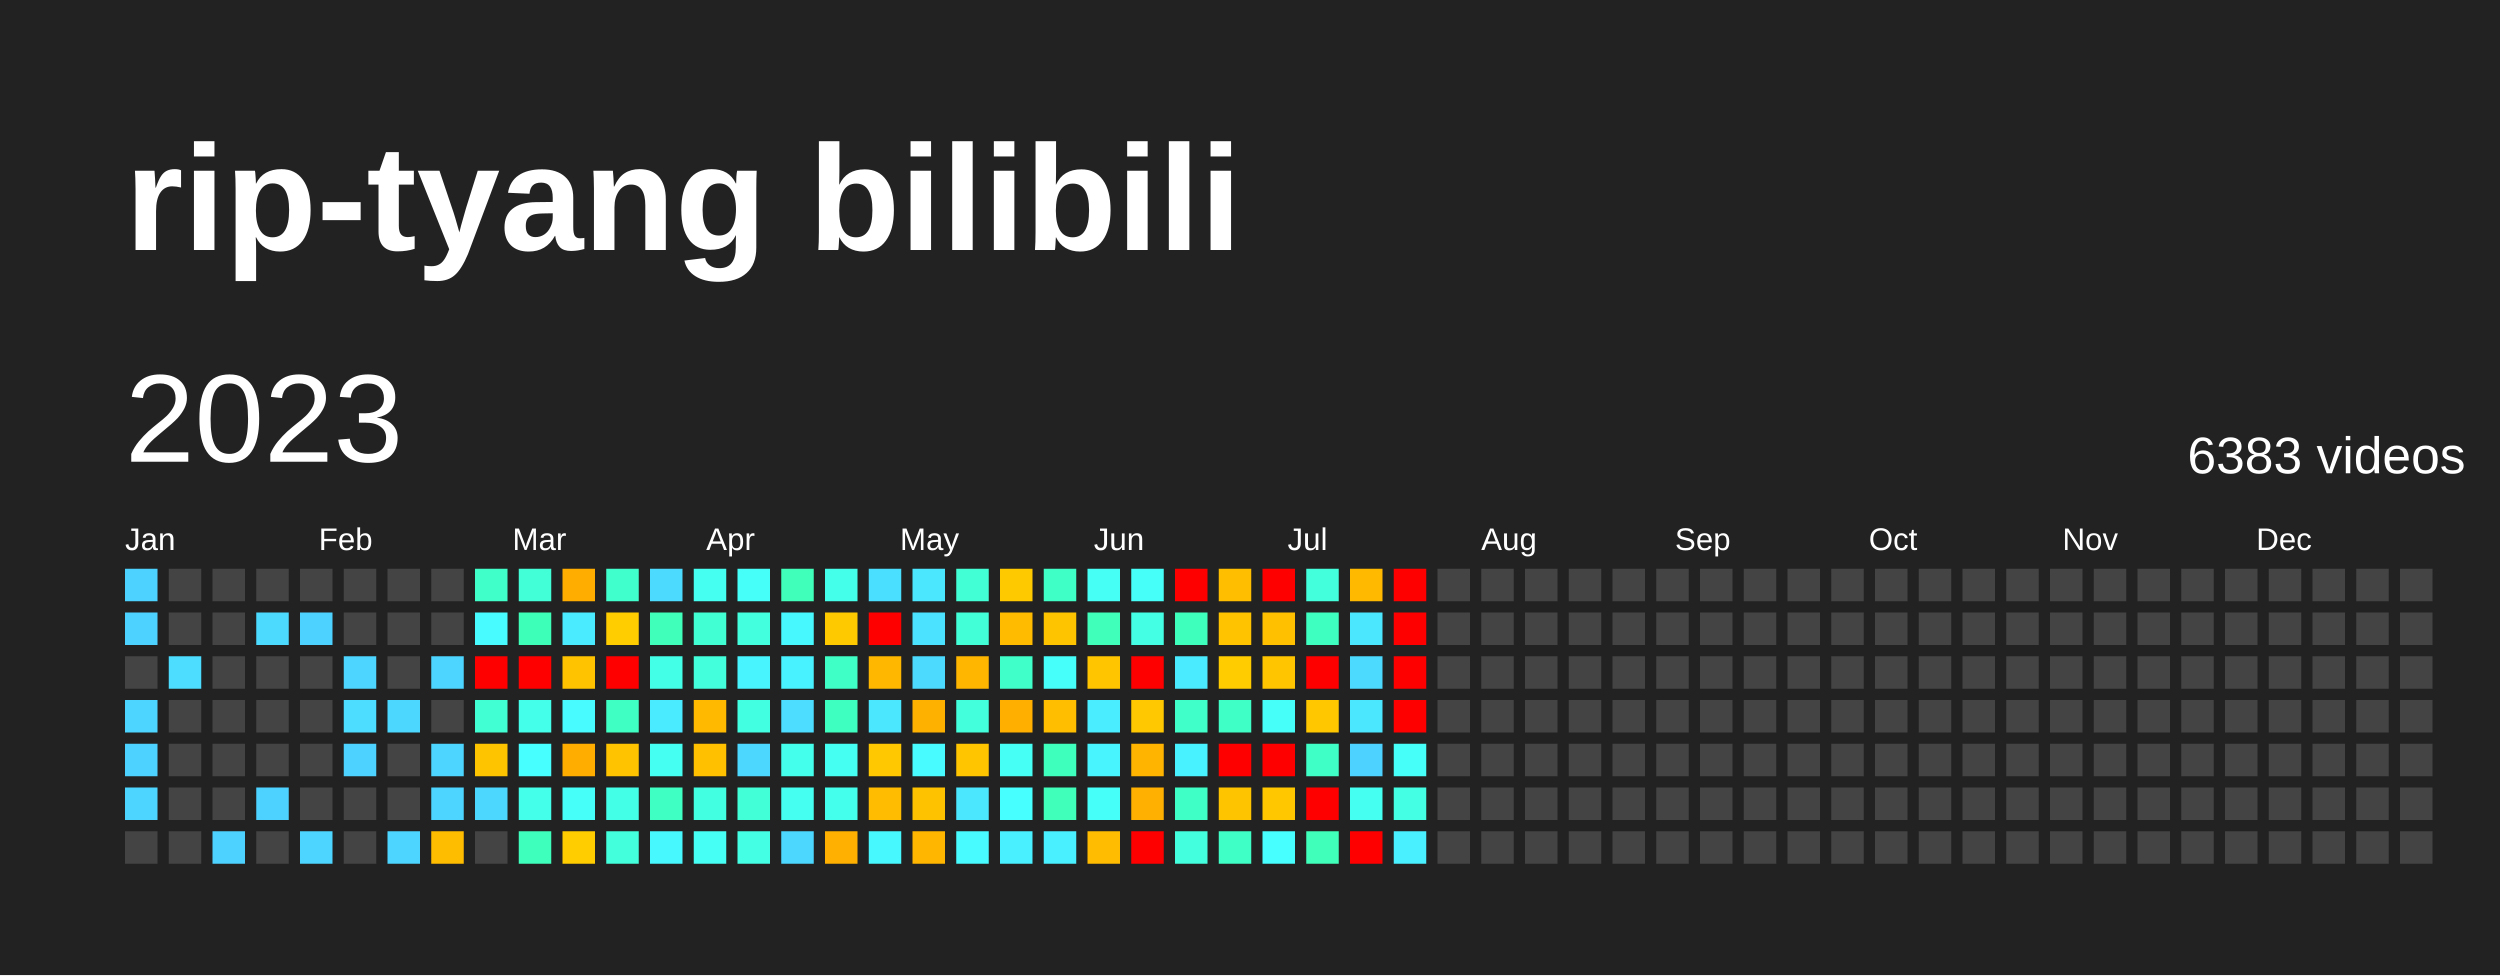
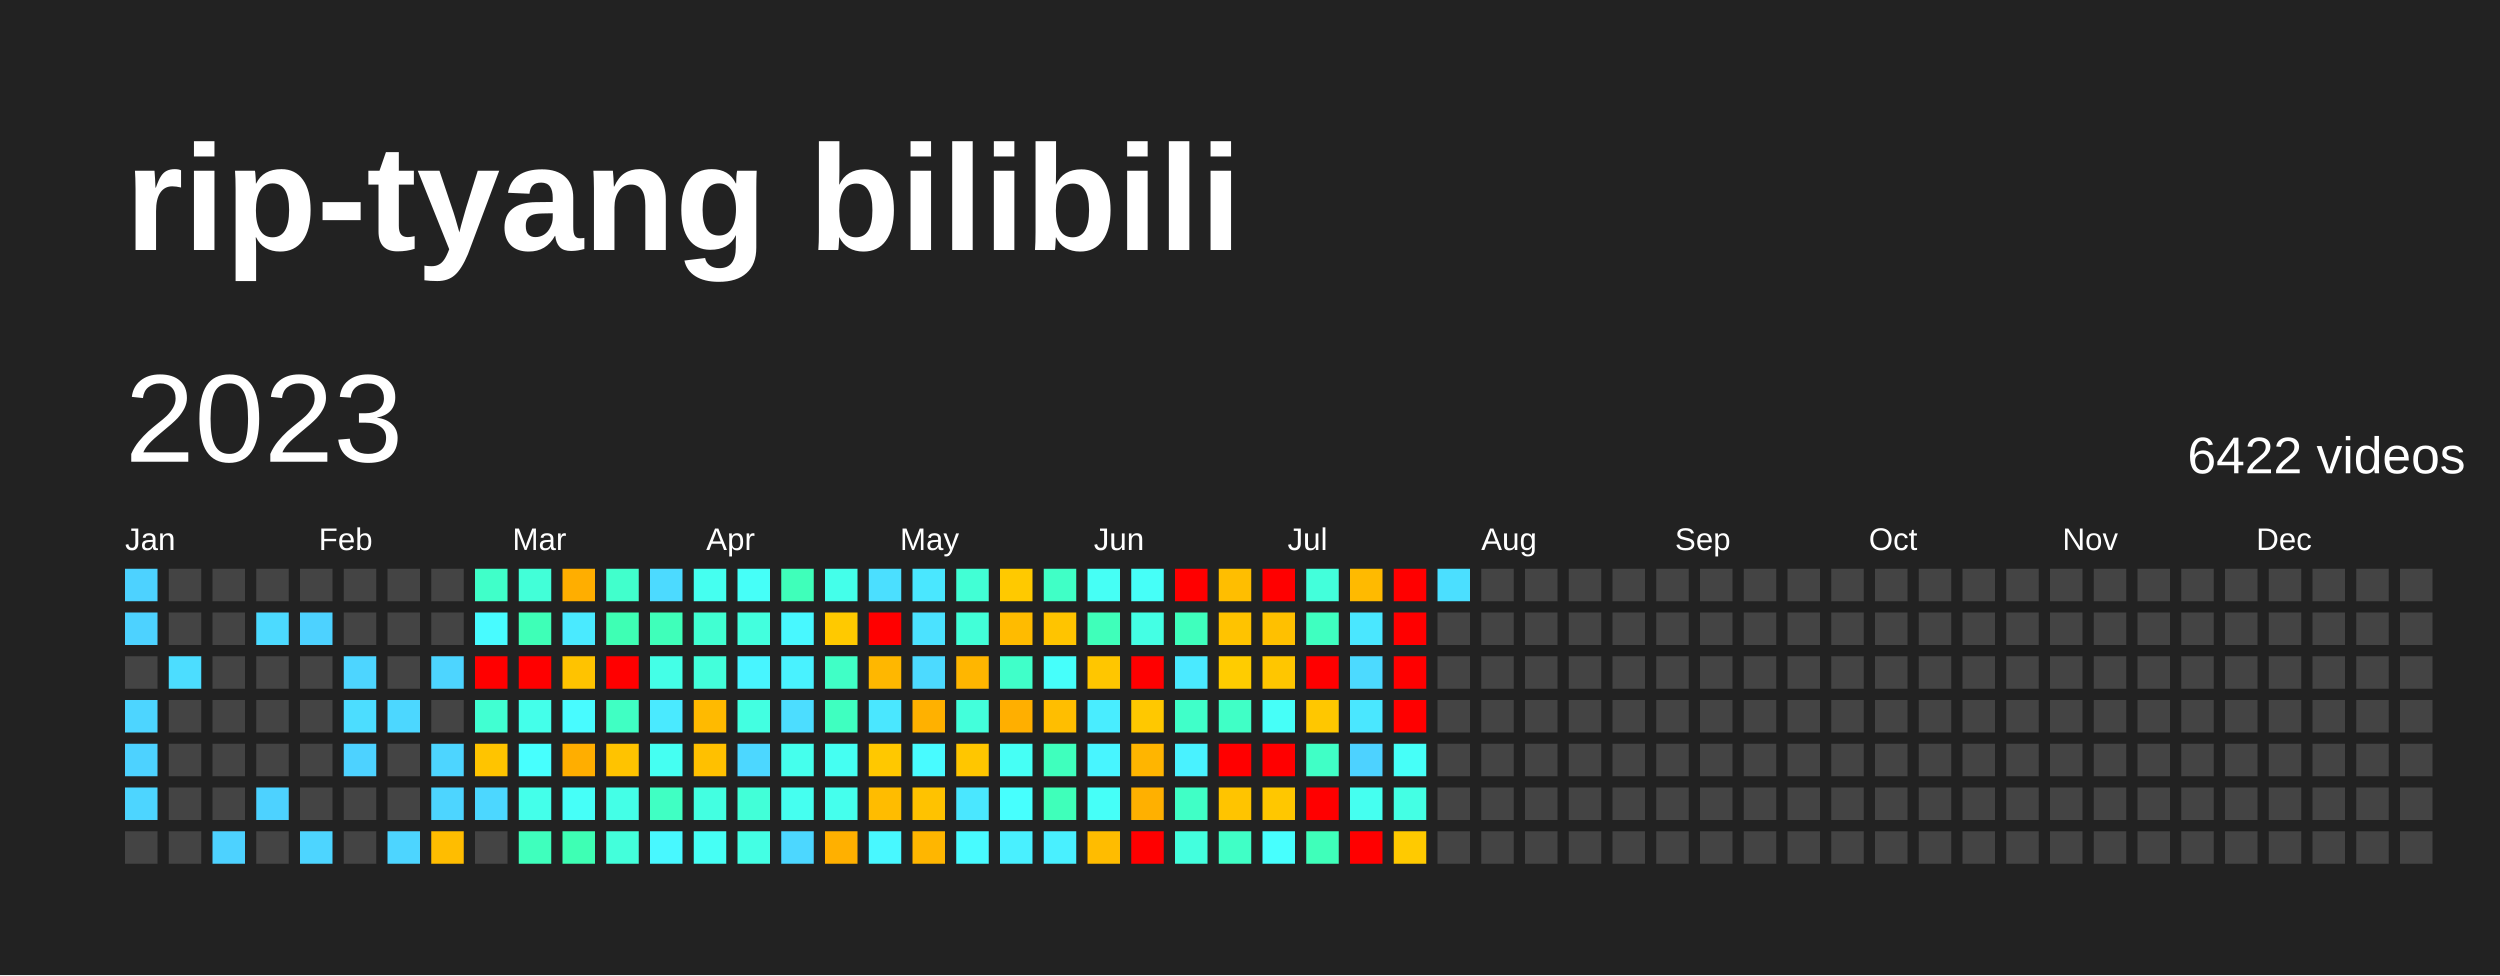
<svg xmlns="http://www.w3.org/2000/svg" baseProfile="full" height="78mm" version="1.1" viewBox="0,0,200,78" width="200mm">
  <defs />
  <rect fill="#222222" height="78" width="200" x="0" y="0" />
  <text fill="#FFFFFF" style="font-size:12px; font-family:Arial; font-weight:bold;" x="10" y="20">rip-tyang bilibili</text>
  <text dominant-baseline="hanging" fill="#FFFFFF" style="font-size:10.0px; font-family:Arial;" x="10" y="30">2023</text>
-   <text dominant-baseline="hanging" fill="#FFFFFF" style="font-size:4.125px; font-family:Arial;" x="175" y="35">6383 videos</text>
+   <text dominant-baseline="hanging" fill="#FFFFFF" style="font-size:4.125px; font-family:Arial;" x="175" y="35">6422 videos</text>
  <text fill="#FFFFFF" style="font-size:2.5px; font-family:Arial" x="10.0" y="44">Jan</text>
  <text fill="#FFFFFF" style="font-size:2.5px; font-family:Arial" x="25.5" y="44">Feb</text>
  <text fill="#FFFFFF" style="font-size:2.5px; font-family:Arial" x="41.0" y="44">Mar</text>
  <text fill="#FFFFFF" style="font-size:2.5px; font-family:Arial" x="56.5" y="44">Apr</text>
  <text fill="#FFFFFF" style="font-size:2.5px; font-family:Arial" x="72.0" y="44">May</text>
  <text fill="#FFFFFF" style="font-size:2.5px; font-family:Arial" x="87.5" y="44">Jun</text>
  <text fill="#FFFFFF" style="font-size:2.5px; font-family:Arial" x="103.0" y="44">Jul</text>
  <text fill="#FFFFFF" style="font-size:2.5px; font-family:Arial" x="118.5" y="44">Aug</text>
  <text fill="#FFFFFF" style="font-size:2.5px; font-family:Arial" x="134.0" y="44">Sep</text>
  <text fill="#FFFFFF" style="font-size:2.5px; font-family:Arial" x="149.5" y="44">Oct</text>
  <text fill="#FFFFFF" style="font-size:2.5px; font-family:Arial" x="165.0" y="44">Nov</text>
  <text fill="#FFFFFF" style="font-size:2.5px; font-family:Arial" x="180.5" y="44">Dec</text>
  <rect fill="#4dd2ff" height="2.6" width="2.6" x="10.0" y="45.5" />
  <rect fill="#4dd2ff" height="2.6" width="2.6" x="10.0" y="49.0" />
  <rect fill="#444444" height="2.6" width="2.6" x="10.0" y="52.5" />
  <rect fill="#4dd5ff" height="2.6" width="2.6" x="10.0" y="56.0" />
  <rect fill="#4dd2ff" height="2.6" width="2.6" x="10.0" y="59.5" />
  <rect fill="#4dd5ff" height="2.6" width="2.6" x="10.0" y="63.0" />
  <rect fill="#444444" height="2.6" width="2.6" x="10.0" y="66.5" />
  <rect fill="#444444" height="2.6" width="2.6" x="13.5" y="45.5" />
  <rect fill="#444444" height="2.6" width="2.6" x="13.5" y="49.0" />
  <rect fill="#4cddff" height="2.6" width="2.6" x="13.5" y="52.5" />
  <rect fill="#444444" height="2.6" width="2.6" x="13.5" y="56.0" />
  <rect fill="#444444" height="2.6" width="2.6" x="13.5" y="59.5" />
  <rect fill="#444444" height="2.6" width="2.6" x="13.5" y="63.0" />
  <rect fill="#444444" height="2.6" width="2.6" x="13.5" y="66.5" />
  <rect fill="#444444" height="2.6" width="2.6" x="17.0" y="45.5" />
  <rect fill="#444444" height="2.6" width="2.6" x="17.0" y="49.0" />
  <rect fill="#444444" height="2.6" width="2.6" x="17.0" y="52.5" />
  <rect fill="#444444" height="2.6" width="2.6" x="17.0" y="56.0" />
  <rect fill="#444444" height="2.6" width="2.6" x="17.0" y="59.5" />
  <rect fill="#444444" height="2.6" width="2.6" x="17.0" y="63.0" />
  <rect fill="#4dd2ff" height="2.6" width="2.6" x="17.0" y="66.5" />
  <rect fill="#444444" height="2.6" width="2.6" x="20.5" y="45.5" />
  <rect fill="#4cdaff" height="2.6" width="2.6" x="20.5" y="49.0" />
  <rect fill="#444444" height="2.6" width="2.6" x="20.5" y="52.5" />
  <rect fill="#444444" height="2.6" width="2.6" x="20.5" y="56.0" />
  <rect fill="#444444" height="2.6" width="2.6" x="20.5" y="59.5" />
  <rect fill="#4dd2ff" height="2.6" width="2.6" x="20.5" y="63.0" />
  <rect fill="#444444" height="2.6" width="2.6" x="20.5" y="66.5" />
  <rect fill="#444444" height="2.6" width="2.6" x="24.0" y="45.5" />
  <rect fill="#4dd2ff" height="2.6" width="2.6" x="24.0" y="49.0" />
  <rect fill="#444444" height="2.6" width="2.6" x="24.0" y="52.5" />
  <rect fill="#444444" height="2.6" width="2.6" x="24.0" y="56.0" />
  <rect fill="#444444" height="2.6" width="2.6" x="24.0" y="59.5" />
  <rect fill="#444444" height="2.6" width="2.6" x="24.0" y="63.0" />
  <rect fill="#4dd5ff" height="2.6" width="2.6" x="24.0" y="66.5" />
  <rect fill="#444444" height="2.6" width="2.6" x="27.5" y="45.5" />
  <rect fill="#444444" height="2.6" width="2.6" x="27.5" y="49.0" />
  <rect fill="#4dd5ff" height="2.6" width="2.6" x="27.5" y="52.5" />
  <rect fill="#4cddff" height="2.6" width="2.6" x="27.5" y="56.0" />
  <rect fill="#4dd2ff" height="2.6" width="2.6" x="27.5" y="59.5" />
  <rect fill="#444444" height="2.6" width="2.6" x="27.5" y="63.0" />
  <rect fill="#444444" height="2.6" width="2.6" x="27.5" y="66.5" />
  <rect fill="#444444" height="2.6" width="2.6" x="31.0" y="45.5" />
  <rect fill="#444444" height="2.6" width="2.6" x="31.0" y="49.0" />
  <rect fill="#444444" height="2.6" width="2.6" x="31.0" y="52.5" />
  <rect fill="#4cd7ff" height="2.6" width="2.6" x="31.0" y="56.0" />
  <rect fill="#444444" height="2.6" width="2.6" x="31.0" y="59.5" />
  <rect fill="#444444" height="2.6" width="2.6" x="31.0" y="63.0" />
  <rect fill="#4dd5ff" height="2.6" width="2.6" x="31.0" y="66.5" />
  <rect fill="#444444" height="2.6" width="2.6" x="34.5" y="45.5" />
  <rect fill="#444444" height="2.6" width="2.6" x="34.5" y="49.0" />
  <rect fill="#4dd5ff" height="2.6" width="2.6" x="34.5" y="52.5" />
  <rect fill="#444444" height="2.6" width="2.6" x="34.5" y="56.0" />
  <rect fill="#4dd5ff" height="2.6" width="2.6" x="34.5" y="59.5" />
  <rect fill="#4dd5ff" height="2.6" width="2.6" x="34.5" y="63.0" />
  <rect fill="#ffbd00" height="2.6" width="2.6" x="34.5" y="66.5" />
  <rect fill="#40ffc9" height="2.6" width="2.6" x="38.0" y="45.5" />
  <rect fill="#48fbff" height="2.6" width="2.6" x="38.0" y="49.0" />
  <rect fill="red" height="2.6" width="2.6" x="38.0" y="52.5" />
  <rect fill="#41ffd2" height="2.6" width="2.6" x="38.0" y="56.0" />
  <rect fill="#ffc400" height="2.6" width="2.6" x="38.0" y="59.5" />
  <rect fill="#4cd7ff" height="2.6" width="2.6" x="38.0" y="63.0" />
  <rect fill="#444444" height="2.6" width="2.6" x="38.0" y="66.5" />
  <rect fill="#42ffd8" height="2.6" width="2.6" x="41.5" y="45.5" />
  <rect fill="#3effb7" height="2.6" width="2.6" x="41.5" y="49.0" />
  <rect fill="red" height="2.6" width="2.6" x="41.5" y="52.5" />
  <rect fill="#44ffea" height="2.6" width="2.6" x="41.5" y="56.0" />
  <rect fill="#47fffe" height="2.6" width="2.6" x="41.5" y="59.5" />
  <rect fill="#44ffea" height="2.6" width="2.6" x="41.5" y="63.0" />
  <rect fill="#3fffbd" height="2.6" width="2.6" x="41.5" y="66.5" />
  <rect fill="#ffae00" height="2.6" width="2.6" x="45.0" y="45.5" />
  <rect fill="#4aeaff" height="2.6" width="2.6" x="45.0" y="49.0" />
  <rect fill="#ffc300" height="2.6" width="2.6" x="45.0" y="52.5" />
  <rect fill="#48fbff" height="2.6" width="2.6" x="45.0" y="56.0" />
  <rect fill="#ffae00" height="2.6" width="2.6" x="45.0" y="59.5" />
  <rect fill="#46fff8" height="2.6" width="2.6" x="45.0" y="63.0" />
-   <rect fill="#ffcd00" height="2.6" width="2.6" x="45.0" y="66.5" />
+   <rect fill="#3effb4" height="2.6" width="2.6" x="45.0" y="66.5" />
  <rect fill="#41ffcc" height="2.6" width="2.6" x="48.5" y="45.5" />
-   <rect fill="#ffcd00" height="2.6" width="2.6" x="48.5" y="49.0" />
+   <rect fill="#3effb4" height="2.6" width="2.6" x="48.5" y="49.0" />
  <rect fill="red" height="2.6" width="2.6" x="48.5" y="52.5" />
  <rect fill="#40ffc3" height="2.6" width="2.6" x="48.5" y="56.0" />
  <rect fill="#ffc300" height="2.6" width="2.6" x="48.5" y="59.5" />
  <rect fill="#44ffe7" height="2.6" width="2.6" x="48.5" y="63.0" />
  <rect fill="#43ffdb" height="2.6" width="2.6" x="48.5" y="66.5" />
  <rect fill="#4cdaff" height="2.6" width="2.6" x="52.0" y="45.5" />
  <rect fill="#3fffba" height="2.6" width="2.6" x="52.0" y="49.0" />
  <rect fill="#44ffe7" height="2.6" width="2.6" x="52.0" y="52.5" />
  <rect fill="#4aeaff" height="2.6" width="2.6" x="52.0" y="56.0" />
  <rect fill="#45fff2" height="2.6" width="2.6" x="52.0" y="59.5" />
  <rect fill="#40ffc3" height="2.6" width="2.6" x="52.0" y="63.0" />
  <rect fill="#48f8ff" height="2.6" width="2.6" x="52.0" y="66.5" />
  <rect fill="#45fff0" height="2.6" width="2.6" x="55.5" y="45.5" />
  <rect fill="#41ffd2" height="2.6" width="2.6" x="55.5" y="49.0" />
  <rect fill="#43ffdb" height="2.6" width="2.6" x="55.5" y="52.5" />
  <rect fill="#ffba00" height="2.6" width="2.6" x="55.5" y="56.0" />
  <rect fill="#ffc000" height="2.6" width="2.6" x="55.5" y="59.5" />
  <rect fill="#43ffe1" height="2.6" width="2.6" x="55.5" y="63.0" />
  <rect fill="#46fff5" height="2.6" width="2.6" x="55.5" y="66.5" />
  <rect fill="#46fff8" height="2.6" width="2.6" x="59.0" y="45.5" />
  <rect fill="#43ffde" height="2.6" width="2.6" x="59.0" y="49.0" />
  <rect fill="#48f5ff" height="2.6" width="2.6" x="59.0" y="52.5" />
  <rect fill="#43ffe1" height="2.6" width="2.6" x="59.0" y="56.0" />
  <rect fill="#4cd7ff" height="2.6" width="2.6" x="59.0" y="59.5" />
  <rect fill="#42ffd8" height="2.6" width="2.6" x="59.0" y="63.0" />
  <rect fill="#44ffe4" height="2.6" width="2.6" x="59.0" y="66.5" />
  <rect fill="#3fffba" height="2.6" width="2.6" x="62.5" y="45.5" />
  <rect fill="#48f8ff" height="2.6" width="2.6" x="62.5" y="49.0" />
  <rect fill="#49f2ff" height="2.6" width="2.6" x="62.5" y="52.5" />
  <rect fill="#4cddff" height="2.6" width="2.6" x="62.5" y="56.0" />
  <rect fill="#45ffed" height="2.6" width="2.6" x="62.5" y="59.5" />
  <rect fill="#45fff0" height="2.6" width="2.6" x="62.5" y="63.0" />
  <rect fill="#4cd7ff" height="2.6" width="2.6" x="62.5" y="66.5" />
  <rect fill="#44ffea" height="2.6" width="2.6" x="66.0" y="45.5" />
  <rect fill="#ffc900" height="2.6" width="2.6" x="66.0" y="49.0" />
  <rect fill="#40ffc6" height="2.6" width="2.6" x="66.0" y="52.5" />
  <rect fill="#3fffc0" height="2.6" width="2.6" x="66.0" y="56.0" />
  <rect fill="#45fff2" height="2.6" width="2.6" x="66.0" y="59.5" />
  <rect fill="#45ffed" height="2.6" width="2.6" x="66.0" y="63.0" />
  <rect fill="#ffb000" height="2.6" width="2.6" x="66.0" y="66.5" />
  <rect fill="#4bdfff" height="2.6" width="2.6" x="69.5" y="45.5" />
  <rect fill="red" height="2.6" width="2.6" x="69.5" y="49.0" />
  <rect fill="#ffb700" height="2.6" width="2.6" x="69.5" y="52.5" />
  <rect fill="#4ae7ff" height="2.6" width="2.6" x="69.5" y="56.0" />
  <rect fill="#ffc800" height="2.6" width="2.6" x="69.5" y="59.5" />
  <rect fill="#ffbc00" height="2.6" width="2.6" x="69.5" y="63.0" />
  <rect fill="#48f8ff" height="2.6" width="2.6" x="69.5" y="66.5" />
  <rect fill="#4ae7ff" height="2.6" width="2.6" x="73.0" y="45.5" />
  <rect fill="#4be2ff" height="2.6" width="2.6" x="73.0" y="49.0" />
  <rect fill="#4cdaff" height="2.6" width="2.6" x="73.0" y="52.5" />
  <rect fill="#ffb100" height="2.6" width="2.6" x="73.0" y="56.0" />
  <rect fill="#48fbff" height="2.6" width="2.6" x="73.0" y="59.5" />
  <rect fill="#ffc200" height="2.6" width="2.6" x="73.0" y="63.0" />
  <rect fill="#ffb600" height="2.6" width="2.6" x="73.0" y="66.5" />
  <rect fill="#42ffd5" height="2.6" width="2.6" x="76.5" y="45.5" />
  <rect fill="#42ffd8" height="2.6" width="2.6" x="76.5" y="49.0" />
  <rect fill="#ffb600" height="2.6" width="2.6" x="76.5" y="52.5" />
  <rect fill="#43ffdb" height="2.6" width="2.6" x="76.5" y="56.0" />
  <rect fill="#ffc600" height="2.6" width="2.6" x="76.5" y="59.5" />
  <rect fill="#4ae7ff" height="2.6" width="2.6" x="76.5" y="63.0" />
  <rect fill="#48fbff" height="2.6" width="2.6" x="76.5" y="66.5" />
  <rect fill="#ffc900" height="2.6" width="2.6" x="80.0" y="45.5" />
  <rect fill="#ffbb00" height="2.6" width="2.6" x="80.0" y="49.0" />
  <rect fill="#40ffc9" height="2.6" width="2.6" x="80.0" y="52.5" />
  <rect fill="#ffaf00" height="2.6" width="2.6" x="80.0" y="56.0" />
  <rect fill="#46fff5" height="2.6" width="2.6" x="80.0" y="59.5" />
  <rect fill="#47fffe" height="2.6" width="2.6" x="80.0" y="63.0" />
  <rect fill="#49f0ff" height="2.6" width="2.6" x="80.0" y="66.5" />
  <rect fill="#40ffc6" height="2.6" width="2.6" x="83.5" y="45.5" />
  <rect fill="#ffc400" height="2.6" width="2.6" x="83.5" y="49.0" />
  <rect fill="#46fffb" height="2.6" width="2.6" x="83.5" y="52.5" />
  <rect fill="#ffbe00" height="2.6" width="2.6" x="83.5" y="56.0" />
  <rect fill="#3fffbd" height="2.6" width="2.6" x="83.5" y="59.5" />
  <rect fill="#3fffba" height="2.6" width="2.6" x="83.5" y="63.0" />
  <rect fill="#49f0ff" height="2.6" width="2.6" x="83.5" y="66.5" />
  <rect fill="#46fff5" height="2.6" width="2.6" x="87.0" y="45.5" />
  <rect fill="#3fffba" height="2.6" width="2.6" x="87.0" y="49.0" />
  <rect fill="#ffc600" height="2.6" width="2.6" x="87.0" y="52.5" />
  <rect fill="#49edff" height="2.6" width="2.6" x="87.0" y="56.0" />
  <rect fill="#48f5ff" height="2.6" width="2.6" x="87.0" y="59.5" />
  <rect fill="#46fff8" height="2.6" width="2.6" x="87.0" y="63.0" />
  <rect fill="#ffbc00" height="2.6" width="2.6" x="87.0" y="66.5" />
  <rect fill="#46fff8" height="2.6" width="2.6" x="90.5" y="45.5" />
  <rect fill="#44ffe4" height="2.6" width="2.6" x="90.5" y="49.0" />
  <rect fill="red" height="2.6" width="2.6" x="90.5" y="52.5" />
  <rect fill="#ffc800" height="2.6" width="2.6" x="90.5" y="56.0" />
  <rect fill="#ffb500" height="2.6" width="2.6" x="90.5" y="59.5" />
  <rect fill="#ffb000" height="2.6" width="2.6" x="90.5" y="63.0" />
  <rect fill="red" height="2.6" width="2.6" x="90.5" y="66.5" />
  <rect fill="red" height="2.6" width="2.6" x="94.0" y="45.5" />
  <rect fill="#3fffbd" height="2.6" width="2.6" x="94.0" y="49.0" />
  <rect fill="#4aeaff" height="2.6" width="2.6" x="94.0" y="52.5" />
  <rect fill="#40ffc9" height="2.6" width="2.6" x="94.0" y="56.0" />
  <rect fill="#49f2ff" height="2.6" width="2.6" x="94.0" y="59.5" />
  <rect fill="#40ffc6" height="2.6" width="2.6" x="94.0" y="63.0" />
  <rect fill="#43ffde" height="2.6" width="2.6" x="94.0" y="66.5" />
  <rect fill="#ffbe00" height="2.6" width="2.6" x="97.5" y="45.5" />
  <rect fill="#ffc300" height="2.6" width="2.6" x="97.5" y="49.0" />
  <rect fill="#ffcc00" height="2.6" width="2.6" x="97.5" y="52.5" />
  <rect fill="#40ffc6" height="2.6" width="2.6" x="97.5" y="56.0" />
  <rect fill="red" height="2.6" width="2.6" x="97.5" y="59.5" />
  <rect fill="#ffc400" height="2.6" width="2.6" x="97.5" y="63.0" />
  <rect fill="#40ffc6" height="2.6" width="2.6" x="97.5" y="66.5" />
  <rect fill="red" height="2.6" width="2.6" x="101.0" y="45.5" />
  <rect fill="#ffc000" height="2.6" width="2.6" x="101.0" y="49.0" />
  <rect fill="#ffc600" height="2.6" width="2.6" x="101.0" y="52.5" />
  <rect fill="#46fff8" height="2.6" width="2.6" x="101.0" y="56.0" />
  <rect fill="red" height="2.6" width="2.6" x="101.0" y="59.5" />
  <rect fill="#ffc700" height="2.6" width="2.6" x="101.0" y="63.0" />
  <rect fill="#47fffe" height="2.6" width="2.6" x="101.0" y="66.5" />
  <rect fill="#43ffdb" height="2.6" width="2.6" x="104.5" y="45.5" />
  <rect fill="#3fffc0" height="2.6" width="2.6" x="104.5" y="49.0" />
  <rect fill="red" height="2.6" width="2.6" x="104.5" y="52.5" />
  <rect fill="#ffc700" height="2.6" width="2.6" x="104.5" y="56.0" />
  <rect fill="#40ffc6" height="2.6" width="2.6" x="104.5" y="59.5" />
  <rect fill="red" height="2.6" width="2.6" x="104.5" y="63.0" />
  <rect fill="#3fffba" height="2.6" width="2.6" x="104.5" y="66.5" />
  <rect fill="#ffba00" height="2.6" width="2.6" x="108.0" y="45.5" />
  <rect fill="#4ae7ff" height="2.6" width="2.6" x="108.0" y="49.0" />
  <rect fill="#4cdaff" height="2.6" width="2.6" x="108.0" y="52.5" />
  <rect fill="#4ae7ff" height="2.6" width="2.6" x="108.0" y="56.0" />
  <rect fill="#4dd2ff" height="2.6" width="2.6" x="108.0" y="59.5" />
  <rect fill="#45fff0" height="2.6" width="2.6" x="108.0" y="63.0" />
  <rect fill="red" height="2.6" width="2.6" x="108.0" y="66.5" />
  <rect fill="red" height="2.6" width="2.6" x="111.5" y="45.5" />
  <rect fill="red" height="2.6" width="2.6" x="111.5" y="49.0" />
  <rect fill="red" height="2.6" width="2.6" x="111.5" y="52.5" />
  <rect fill="red" height="2.6" width="2.6" x="111.5" y="56.0" />
  <rect fill="#46fff8" height="2.6" width="2.6" x="111.5" y="59.5" />
  <rect fill="#44ffe4" height="2.6" width="2.6" x="111.5" y="63.0" />
-   <rect fill="#49f0ff" height="2.6" width="2.6" x="111.5" y="66.5" />
-   <rect fill="#444444" height="2.6" width="2.6" x="115.0" y="45.5" />
+   <rect fill="#ffca00" height="2.6" width="2.6" x="111.5" y="66.5" />
+   <rect fill="#4bdfff" height="2.6" width="2.6" x="115.0" y="45.5" />
  <rect fill="#444444" height="2.6" width="2.6" x="115.0" y="49.0" />
  <rect fill="#444444" height="2.6" width="2.6" x="115.0" y="52.5" />
  <rect fill="#444444" height="2.6" width="2.6" x="115.0" y="56.0" />
  <rect fill="#444444" height="2.6" width="2.6" x="115.0" y="59.5" />
  <rect fill="#444444" height="2.6" width="2.6" x="115.0" y="63.0" />
  <rect fill="#444444" height="2.6" width="2.6" x="115.0" y="66.5" />
  <rect fill="#444444" height="2.6" width="2.6" x="118.5" y="45.5" />
  <rect fill="#444444" height="2.6" width="2.6" x="118.5" y="49.0" />
  <rect fill="#444444" height="2.6" width="2.6" x="118.5" y="52.5" />
  <rect fill="#444444" height="2.6" width="2.6" x="118.5" y="56.0" />
  <rect fill="#444444" height="2.6" width="2.6" x="118.5" y="59.5" />
  <rect fill="#444444" height="2.6" width="2.6" x="118.5" y="63.0" />
  <rect fill="#444444" height="2.6" width="2.6" x="118.5" y="66.5" />
  <rect fill="#444444" height="2.6" width="2.6" x="122.0" y="45.5" />
  <rect fill="#444444" height="2.6" width="2.6" x="122.0" y="49.0" />
  <rect fill="#444444" height="2.6" width="2.6" x="122.0" y="52.5" />
  <rect fill="#444444" height="2.6" width="2.6" x="122.0" y="56.0" />
  <rect fill="#444444" height="2.6" width="2.6" x="122.0" y="59.5" />
  <rect fill="#444444" height="2.6" width="2.6" x="122.0" y="63.0" />
  <rect fill="#444444" height="2.6" width="2.6" x="122.0" y="66.5" />
  <rect fill="#444444" height="2.6" width="2.6" x="125.5" y="45.5" />
  <rect fill="#444444" height="2.6" width="2.6" x="125.5" y="49.0" />
  <rect fill="#444444" height="2.6" width="2.6" x="125.5" y="52.5" />
  <rect fill="#444444" height="2.6" width="2.6" x="125.5" y="56.0" />
  <rect fill="#444444" height="2.6" width="2.6" x="125.5" y="59.5" />
  <rect fill="#444444" height="2.6" width="2.6" x="125.5" y="63.0" />
  <rect fill="#444444" height="2.6" width="2.6" x="125.5" y="66.5" />
  <rect fill="#444444" height="2.6" width="2.6" x="129.0" y="45.5" />
  <rect fill="#444444" height="2.6" width="2.6" x="129.0" y="49.0" />
  <rect fill="#444444" height="2.6" width="2.6" x="129.0" y="52.5" />
  <rect fill="#444444" height="2.6" width="2.6" x="129.0" y="56.0" />
  <rect fill="#444444" height="2.6" width="2.6" x="129.0" y="59.5" />
  <rect fill="#444444" height="2.6" width="2.6" x="129.0" y="63.0" />
  <rect fill="#444444" height="2.6" width="2.6" x="129.0" y="66.5" />
  <rect fill="#444444" height="2.6" width="2.6" x="132.5" y="45.5" />
  <rect fill="#444444" height="2.6" width="2.6" x="132.5" y="49.0" />
  <rect fill="#444444" height="2.6" width="2.6" x="132.5" y="52.5" />
  <rect fill="#444444" height="2.6" width="2.6" x="132.5" y="56.0" />
  <rect fill="#444444" height="2.6" width="2.6" x="132.5" y="59.5" />
  <rect fill="#444444" height="2.6" width="2.6" x="132.5" y="63.0" />
  <rect fill="#444444" height="2.6" width="2.6" x="132.5" y="66.5" />
  <rect fill="#444444" height="2.6" width="2.6" x="136.0" y="45.5" />
  <rect fill="#444444" height="2.6" width="2.6" x="136.0" y="49.0" />
  <rect fill="#444444" height="2.6" width="2.6" x="136.0" y="52.5" />
  <rect fill="#444444" height="2.6" width="2.6" x="136.0" y="56.0" />
  <rect fill="#444444" height="2.6" width="2.6" x="136.0" y="59.5" />
  <rect fill="#444444" height="2.6" width="2.6" x="136.0" y="63.0" />
  <rect fill="#444444" height="2.6" width="2.6" x="136.0" y="66.5" />
  <rect fill="#444444" height="2.6" width="2.6" x="139.5" y="45.5" />
  <rect fill="#444444" height="2.6" width="2.6" x="139.5" y="49.0" />
  <rect fill="#444444" height="2.6" width="2.6" x="139.5" y="52.5" />
  <rect fill="#444444" height="2.6" width="2.6" x="139.5" y="56.0" />
  <rect fill="#444444" height="2.6" width="2.6" x="139.5" y="59.5" />
  <rect fill="#444444" height="2.6" width="2.6" x="139.5" y="63.0" />
  <rect fill="#444444" height="2.6" width="2.6" x="139.5" y="66.5" />
  <rect fill="#444444" height="2.6" width="2.6" x="143.0" y="45.5" />
  <rect fill="#444444" height="2.6" width="2.6" x="143.0" y="49.0" />
  <rect fill="#444444" height="2.6" width="2.6" x="143.0" y="52.5" />
  <rect fill="#444444" height="2.6" width="2.6" x="143.0" y="56.0" />
  <rect fill="#444444" height="2.6" width="2.6" x="143.0" y="59.5" />
  <rect fill="#444444" height="2.6" width="2.6" x="143.0" y="63.0" />
  <rect fill="#444444" height="2.6" width="2.6" x="143.0" y="66.5" />
  <rect fill="#444444" height="2.6" width="2.6" x="146.5" y="45.5" />
  <rect fill="#444444" height="2.6" width="2.6" x="146.5" y="49.0" />
  <rect fill="#444444" height="2.6" width="2.6" x="146.5" y="52.5" />
  <rect fill="#444444" height="2.6" width="2.6" x="146.5" y="56.0" />
  <rect fill="#444444" height="2.6" width="2.6" x="146.5" y="59.5" />
  <rect fill="#444444" height="2.6" width="2.6" x="146.5" y="63.0" />
  <rect fill="#444444" height="2.6" width="2.6" x="146.5" y="66.5" />
  <rect fill="#444444" height="2.6" width="2.6" x="150.0" y="45.5" />
  <rect fill="#444444" height="2.6" width="2.6" x="150.0" y="49.0" />
  <rect fill="#444444" height="2.6" width="2.6" x="150.0" y="52.5" />
  <rect fill="#444444" height="2.6" width="2.6" x="150.0" y="56.0" />
  <rect fill="#444444" height="2.6" width="2.6" x="150.0" y="59.5" />
  <rect fill="#444444" height="2.6" width="2.6" x="150.0" y="63.0" />
  <rect fill="#444444" height="2.6" width="2.6" x="150.0" y="66.5" />
  <rect fill="#444444" height="2.6" width="2.6" x="153.5" y="45.5" />
  <rect fill="#444444" height="2.6" width="2.6" x="153.5" y="49.0" />
  <rect fill="#444444" height="2.6" width="2.6" x="153.5" y="52.5" />
  <rect fill="#444444" height="2.6" width="2.6" x="153.5" y="56.0" />
  <rect fill="#444444" height="2.6" width="2.6" x="153.5" y="59.5" />
  <rect fill="#444444" height="2.6" width="2.6" x="153.5" y="63.0" />
  <rect fill="#444444" height="2.6" width="2.6" x="153.5" y="66.5" />
  <rect fill="#444444" height="2.6" width="2.6" x="157.0" y="45.5" />
  <rect fill="#444444" height="2.6" width="2.6" x="157.0" y="49.0" />
  <rect fill="#444444" height="2.6" width="2.6" x="157.0" y="52.5" />
  <rect fill="#444444" height="2.6" width="2.6" x="157.0" y="56.0" />
  <rect fill="#444444" height="2.6" width="2.6" x="157.0" y="59.5" />
  <rect fill="#444444" height="2.6" width="2.6" x="157.0" y="63.0" />
  <rect fill="#444444" height="2.6" width="2.6" x="157.0" y="66.5" />
  <rect fill="#444444" height="2.6" width="2.6" x="160.5" y="45.5" />
  <rect fill="#444444" height="2.6" width="2.6" x="160.5" y="49.0" />
  <rect fill="#444444" height="2.6" width="2.6" x="160.5" y="52.5" />
  <rect fill="#444444" height="2.6" width="2.6" x="160.5" y="56.0" />
  <rect fill="#444444" height="2.6" width="2.6" x="160.5" y="59.5" />
  <rect fill="#444444" height="2.6" width="2.6" x="160.5" y="63.0" />
  <rect fill="#444444" height="2.6" width="2.6" x="160.5" y="66.5" />
  <rect fill="#444444" height="2.6" width="2.6" x="164.0" y="45.5" />
  <rect fill="#444444" height="2.6" width="2.6" x="164.0" y="49.0" />
  <rect fill="#444444" height="2.6" width="2.6" x="164.0" y="52.5" />
  <rect fill="#444444" height="2.6" width="2.6" x="164.0" y="56.0" />
  <rect fill="#444444" height="2.6" width="2.6" x="164.0" y="59.5" />
  <rect fill="#444444" height="2.6" width="2.6" x="164.0" y="63.0" />
  <rect fill="#444444" height="2.6" width="2.6" x="164.0" y="66.5" />
  <rect fill="#444444" height="2.6" width="2.6" x="167.5" y="45.5" />
  <rect fill="#444444" height="2.6" width="2.6" x="167.5" y="49.0" />
  <rect fill="#444444" height="2.6" width="2.6" x="167.5" y="52.5" />
  <rect fill="#444444" height="2.6" width="2.6" x="167.5" y="56.0" />
  <rect fill="#444444" height="2.6" width="2.6" x="167.5" y="59.5" />
  <rect fill="#444444" height="2.6" width="2.6" x="167.5" y="63.0" />
  <rect fill="#444444" height="2.6" width="2.6" x="167.5" y="66.5" />
  <rect fill="#444444" height="2.6" width="2.6" x="171.0" y="45.5" />
  <rect fill="#444444" height="2.6" width="2.6" x="171.0" y="49.0" />
  <rect fill="#444444" height="2.6" width="2.6" x="171.0" y="52.5" />
  <rect fill="#444444" height="2.6" width="2.6" x="171.0" y="56.0" />
  <rect fill="#444444" height="2.6" width="2.6" x="171.0" y="59.5" />
  <rect fill="#444444" height="2.6" width="2.6" x="171.0" y="63.0" />
  <rect fill="#444444" height="2.6" width="2.6" x="171.0" y="66.5" />
  <rect fill="#444444" height="2.6" width="2.6" x="174.5" y="45.5" />
  <rect fill="#444444" height="2.6" width="2.6" x="174.5" y="49.0" />
  <rect fill="#444444" height="2.6" width="2.6" x="174.5" y="52.5" />
  <rect fill="#444444" height="2.6" width="2.6" x="174.5" y="56.0" />
  <rect fill="#444444" height="2.6" width="2.6" x="174.5" y="59.5" />
  <rect fill="#444444" height="2.6" width="2.6" x="174.5" y="63.0" />
  <rect fill="#444444" height="2.6" width="2.6" x="174.5" y="66.5" />
  <rect fill="#444444" height="2.6" width="2.6" x="178.0" y="45.5" />
  <rect fill="#444444" height="2.6" width="2.6" x="178.0" y="49.0" />
  <rect fill="#444444" height="2.6" width="2.6" x="178.0" y="52.5" />
  <rect fill="#444444" height="2.6" width="2.6" x="178.0" y="56.0" />
  <rect fill="#444444" height="2.6" width="2.6" x="178.0" y="59.5" />
  <rect fill="#444444" height="2.6" width="2.6" x="178.0" y="63.0" />
  <rect fill="#444444" height="2.6" width="2.6" x="178.0" y="66.5" />
  <rect fill="#444444" height="2.6" width="2.6" x="181.5" y="45.5" />
  <rect fill="#444444" height="2.6" width="2.6" x="181.5" y="49.0" />
  <rect fill="#444444" height="2.6" width="2.6" x="181.5" y="52.5" />
  <rect fill="#444444" height="2.6" width="2.6" x="181.5" y="56.0" />
  <rect fill="#444444" height="2.6" width="2.6" x="181.5" y="59.5" />
  <rect fill="#444444" height="2.6" width="2.6" x="181.5" y="63.0" />
  <rect fill="#444444" height="2.6" width="2.6" x="181.5" y="66.5" />
  <rect fill="#444444" height="2.6" width="2.6" x="185.0" y="45.5" />
  <rect fill="#444444" height="2.6" width="2.6" x="185.0" y="49.0" />
  <rect fill="#444444" height="2.6" width="2.6" x="185.0" y="52.5" />
  <rect fill="#444444" height="2.6" width="2.6" x="185.0" y="56.0" />
  <rect fill="#444444" height="2.6" width="2.6" x="185.0" y="59.5" />
  <rect fill="#444444" height="2.6" width="2.6" x="185.0" y="63.0" />
  <rect fill="#444444" height="2.6" width="2.6" x="185.0" y="66.5" />
  <rect fill="#444444" height="2.6" width="2.6" x="188.5" y="45.5" />
  <rect fill="#444444" height="2.6" width="2.6" x="188.5" y="49.0" />
  <rect fill="#444444" height="2.6" width="2.6" x="188.5" y="52.5" />
  <rect fill="#444444" height="2.6" width="2.6" x="188.5" y="56.0" />
  <rect fill="#444444" height="2.6" width="2.6" x="188.5" y="59.5" />
  <rect fill="#444444" height="2.6" width="2.6" x="188.5" y="63.0" />
  <rect fill="#444444" height="2.6" width="2.6" x="188.5" y="66.5" />
  <rect fill="#444444" height="2.6" width="2.6" x="192.0" y="45.5" />
  <rect fill="#444444" height="2.6" width="2.6" x="192.0" y="49.0" />
  <rect fill="#444444" height="2.6" width="2.6" x="192.0" y="52.5" />
  <rect fill="#444444" height="2.6" width="2.6" x="192.0" y="56.0" />
  <rect fill="#444444" height="2.6" width="2.6" x="192.0" y="59.5" />
  <rect fill="#444444" height="2.6" width="2.6" x="192.0" y="63.0" />
  <rect fill="#444444" height="2.6" width="2.6" x="192.0" y="66.5" />
</svg>
